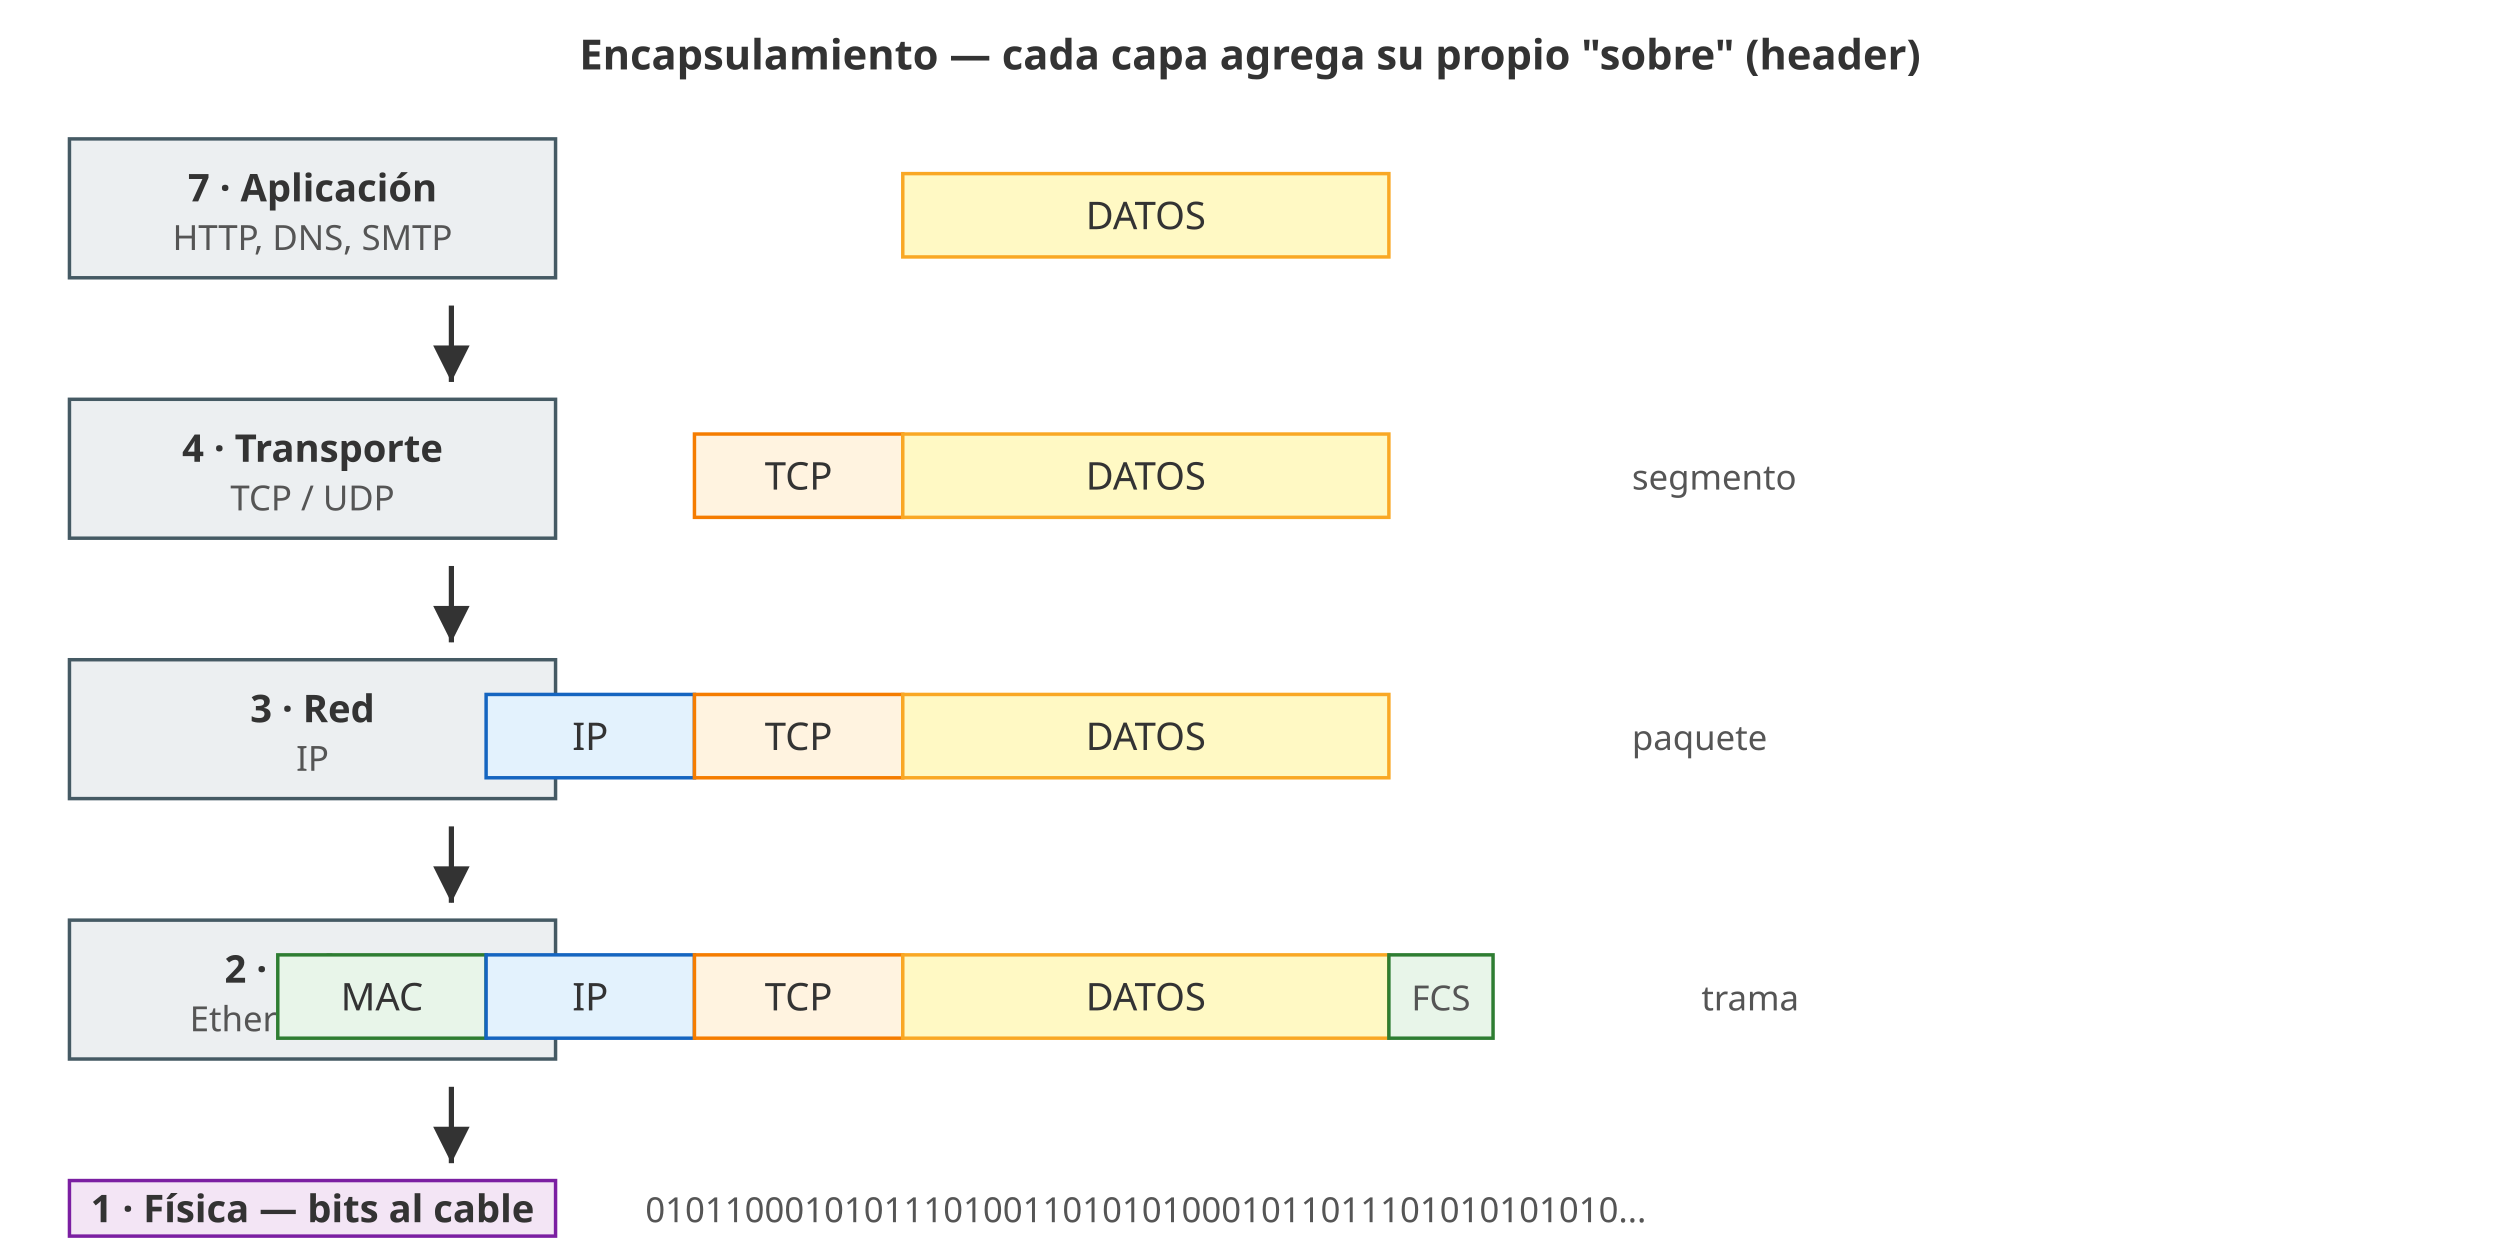
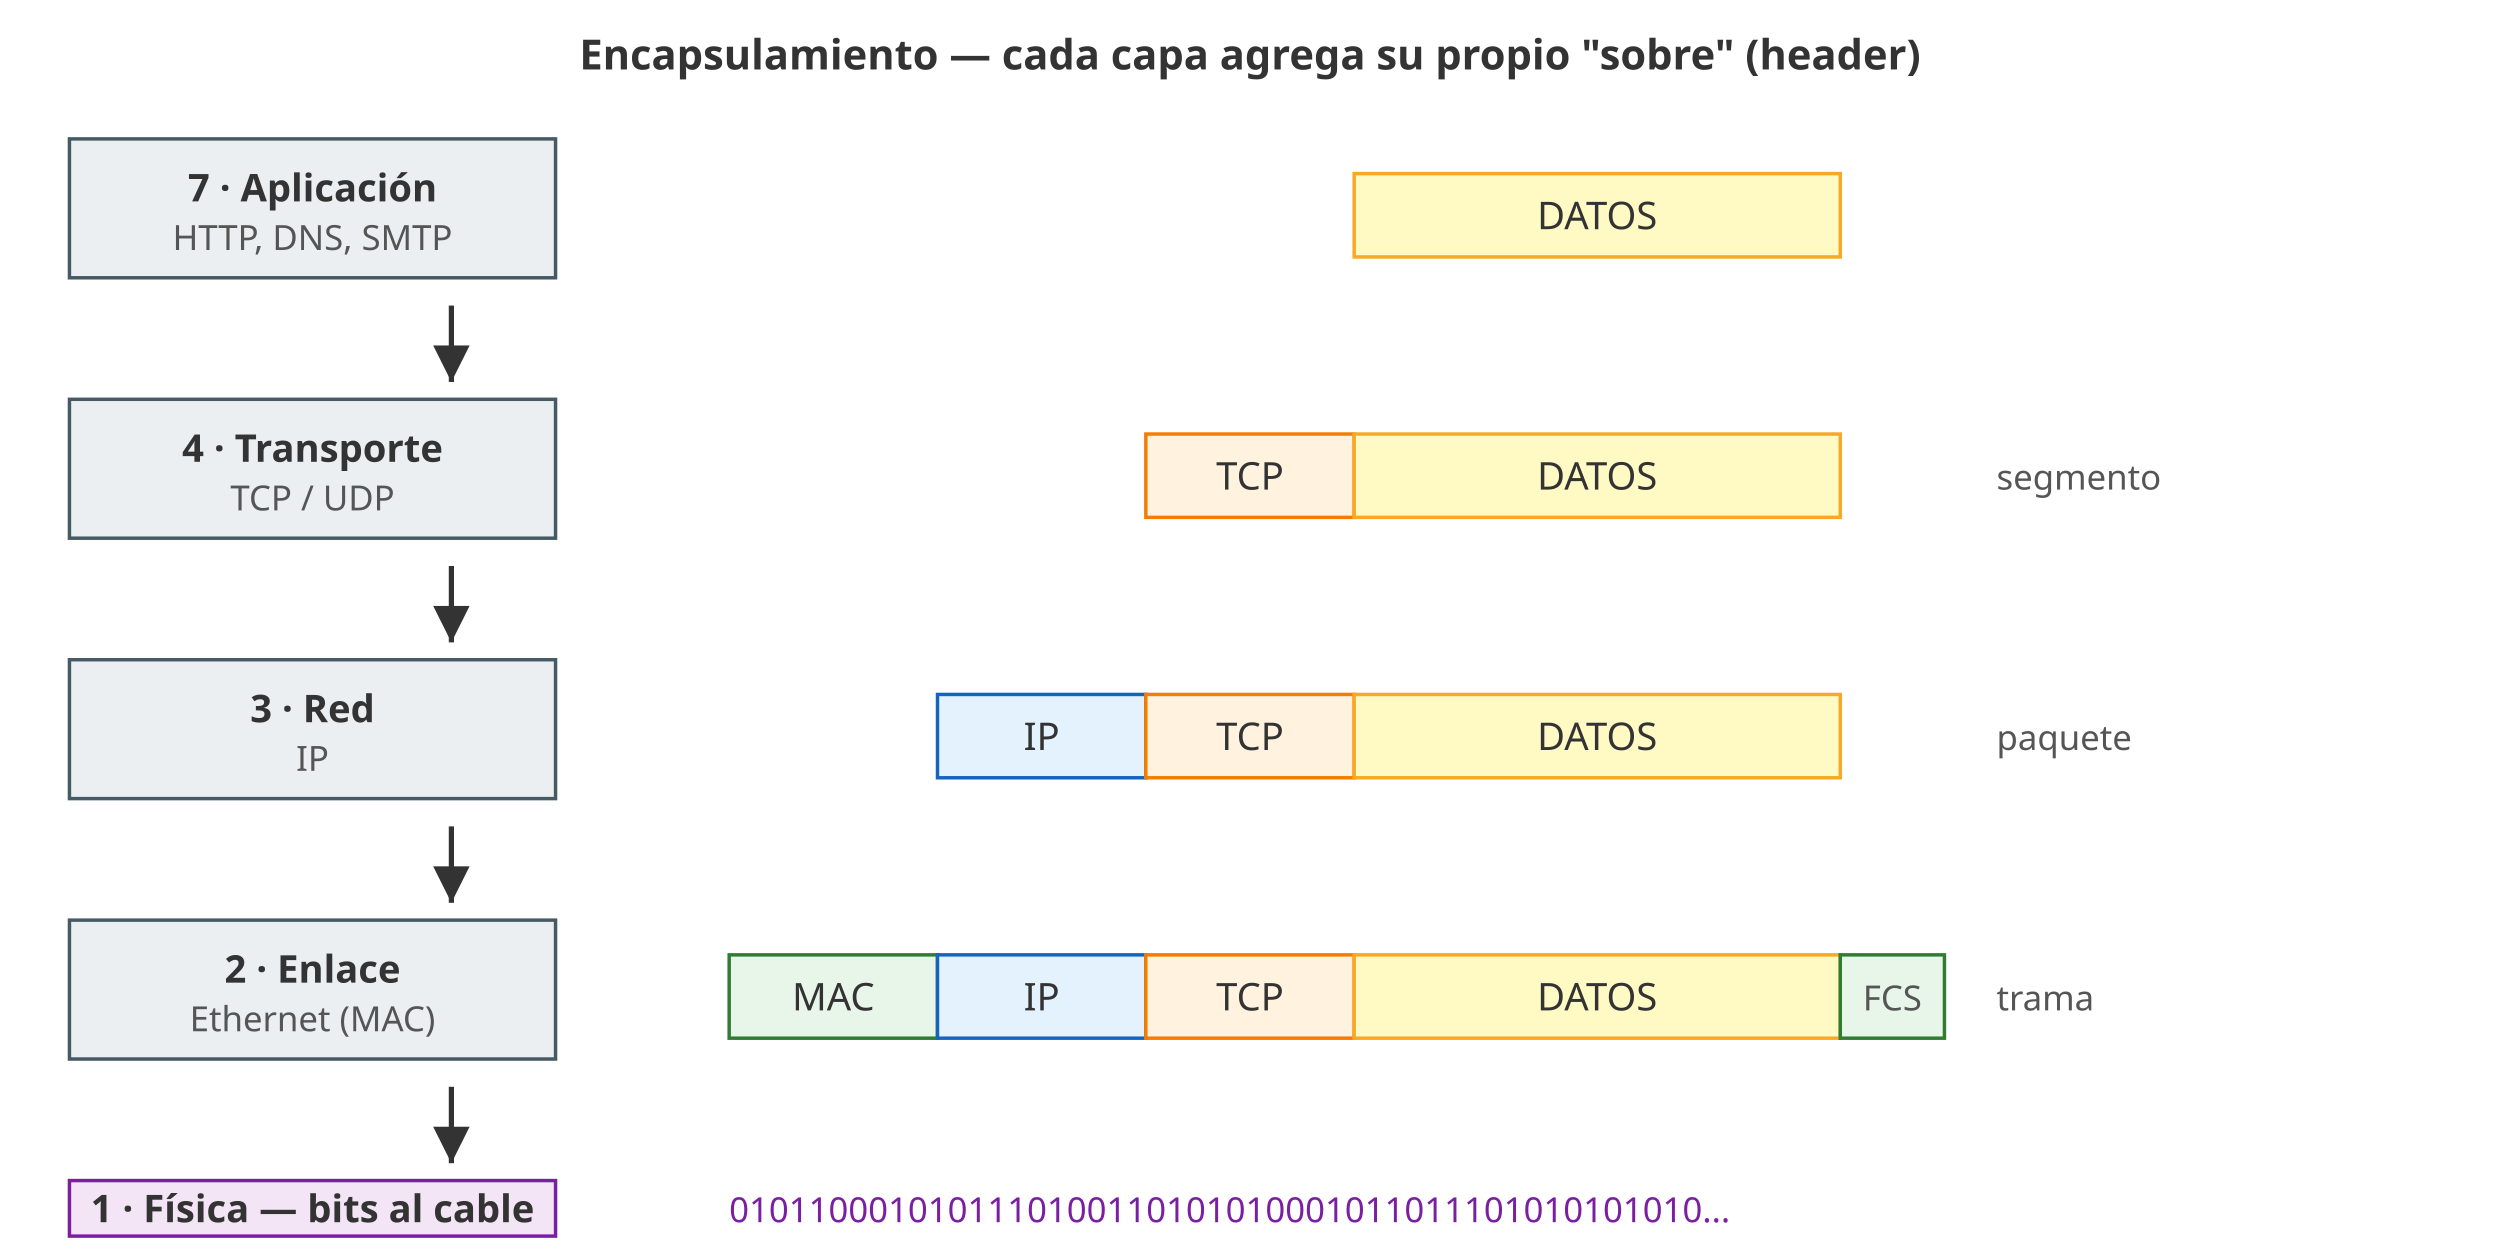
<svg xmlns="http://www.w3.org/2000/svg" viewBox="0 0 720 360" width="100%" role="img" aria-label="Encapsulamiento OSI: dato bajando por las capas, cada una agrega su header">
  <style>
    .t{font-family:sans-serif;font-size:12px;font-weight:bold;fill:#333}
    .s{font-family:sans-serif;font-size:11px;fill:#333}
    .ss{font-family:sans-serif;font-size:10px;fill:#555}
    .l7{fill:#ffebee;stroke:#c62828}
    .l4{fill:#fff3e0;stroke:#f57c00}
    .l3{fill:#e3f2fd;stroke:#1565c0}
    .l2{fill:#e8f5e9;stroke:#2e7d32}
    .l1{fill:#f3e5f5;stroke:#7b1fa2}
    .data{fill:#fff9c4;stroke:#f9a825}
    .arr{stroke:#333;stroke-width:1.5;fill:none;marker-end:url(#a03)}
    .capa{fill:#eceff1;stroke:#455a64;stroke-width:1}
  </style>
  <defs>
    <marker id="a03" viewBox="0 0 10 10" refX="10" refY="5" markerWidth="7" markerHeight="7" orient="auto-start-reverse">
      <path d="M 0 0 L 10 5 L 0 10 z" fill="#333" />
    </marker>
  </defs>
-   <text x="360" y="20" text-anchor="middle" class="t">Encapsulamiento — cada capa agrega su propio "sobre" (header)</text>
+   <text x="360" y="20" class="t" style="text-anchor:middle">Encapsulamiento — cada capa agrega su propio "sobre" (header)</text>
  <g transform="translate(20,40)">
    <rect class="capa" x="0" y="0" width="140" height="40" />
-     <text x="70" y="18" text-anchor="middle" class="s" font-weight="bold">7 · Aplicación</text>
-     <text x="70" y="32" text-anchor="middle" class="ss">HTTP, DNS, SMTP</text>
+     <text x="70" y="18" class="s" style="font-weight:bold;text-anchor:middle">7 · Aplicación</text>
+     <text x="70" y="32" class="ss" style="text-anchor:middle">HTTP, DNS, SMTP</text>
  </g>
-   <g transform="translate(200,40)">
+   <g transform="translate(330,40)">
    <rect class="data" x="60" y="10" width="140" height="24" />
-     <text x="130" y="26" text-anchor="middle" class="s">DATOS</text>
+     <text x="130" y="26" class="s" style="text-anchor:middle">DATOS</text>
  </g>
  <path class="arr" d="M 130,88 L 130,110" />
  <g transform="translate(20,115)">
    <rect class="capa" x="0" y="0" width="140" height="40" />
-     <text x="70" y="18" text-anchor="middle" class="s" font-weight="bold">4 · Transporte</text>
-     <text x="70" y="32" text-anchor="middle" class="ss">TCP / UDP</text>
+     <text x="70" y="18" class="s" style="font-weight:bold;text-anchor:middle">4 · Transporte</text>
+     <text x="70" y="32" class="ss" style="text-anchor:middle">TCP / UDP</text>
  </g>
-   <g transform="translate(200,115)">
+   <g transform="translate(330,115)">
    <rect class="l4" x="0" y="10" width="60" height="24" />
-     <text x="30" y="26" text-anchor="middle" class="s">TCP</text>
+     <text x="30" y="26" class="s" style="text-anchor:middle">TCP</text>
    <rect class="data" x="60" y="10" width="140" height="24" />
-     <text x="130" y="26" text-anchor="middle" class="s">DATOS</text>
-     <text x="270" y="26" class="ss">segmento</text>
+     <text x="130" y="26" class="s" style="text-anchor:middle">DATOS</text>
+     <text x="245" y="26" class="ss">segmento</text>
  </g>
  <path class="arr" d="M 130,163 L 130,185" />
  <g transform="translate(20,190)">
    <rect class="capa" x="0" y="0" width="140" height="40" />
-     <text x="70" y="18" text-anchor="middle" class="s" font-weight="bold">3 · Red</text>
-     <text x="70" y="32" text-anchor="middle" class="ss">IP</text>
+     <text x="70" y="18" class="s" style="font-weight:bold;text-anchor:middle">3 · Red</text>
+     <text x="70" y="32" class="ss" style="text-anchor:middle">IP</text>
  </g>
-   <g transform="translate(200,190)">
+   <g transform="translate(330,190)">
    <rect class="l3" x="-60" y="10" width="60" height="24" />
-     <text x="-30" y="26" text-anchor="middle" class="s">IP</text>
+     <text x="-30" y="26" class="s" style="text-anchor:middle">IP</text>
    <rect class="l4" x="0" y="10" width="60" height="24" />
-     <text x="30" y="26" text-anchor="middle" class="s">TCP</text>
+     <text x="30" y="26" class="s" style="text-anchor:middle">TCP</text>
    <rect class="data" x="60" y="10" width="140" height="24" />
-     <text x="130" y="26" text-anchor="middle" class="s">DATOS</text>
-     <text x="270" y="26" class="ss">paquete</text>
+     <text x="130" y="26" class="s" style="text-anchor:middle">DATOS</text>
+     <text x="245" y="26" class="ss">paquete</text>
  </g>
  <path class="arr" d="M 130,238 L 130,260" />
  <g transform="translate(20,265)">
    <rect class="capa" x="0" y="0" width="140" height="40" />
-     <text x="70" y="18" text-anchor="middle" class="s" font-weight="bold">2 · Enlace</text>
-     <text x="70" y="32" text-anchor="middle" class="ss">Ethernet (MAC)</text>
+     <text x="70" y="18" class="s" style="font-weight:bold;text-anchor:middle">2 · Enlace</text>
+     <text x="70" y="32" class="ss" style="text-anchor:middle">Ethernet (MAC)</text>
  </g>
-   <g transform="translate(200,265)">
+   <g transform="translate(330,265)">
    <rect class="l2" x="-120" y="10" width="60" height="24" />
-     <text x="-90" y="26" text-anchor="middle" class="s">MAC</text>
+     <text x="-90" y="26" class="s" style="text-anchor:middle">MAC</text>
    <rect class="l3" x="-60" y="10" width="60" height="24" />
-     <text x="-30" y="26" text-anchor="middle" class="s">IP</text>
+     <text x="-30" y="26" class="s" style="text-anchor:middle">IP</text>
    <rect class="l4" x="0" y="10" width="60" height="24" />
-     <text x="30" y="26" text-anchor="middle" class="s">TCP</text>
+     <text x="30" y="26" class="s" style="text-anchor:middle">TCP</text>
    <rect class="data" x="60" y="10" width="140" height="24" />
-     <text x="130" y="26" text-anchor="middle" class="s">DATOS</text>
+     <text x="130" y="26" class="s" style="text-anchor:middle">DATOS</text>
    <rect class="l2" x="200" y="10" width="30" height="24" />
-     <text x="215" y="26" text-anchor="middle" class="ss">FCS</text>
-     <text x="290" y="26" class="ss">trama</text>
+     <text x="215" y="26" class="ss" style="text-anchor:middle">FCS</text>
+     <text x="245" y="26" class="ss">trama</text>
  </g>
  <path class="arr" d="M 130,313 L 130,335" />
  <g transform="translate(20,340)">
    <rect class="l1" x="0" y="0" width="140" height="16" />
-     <text x="70" y="12" text-anchor="middle" class="s" font-weight="bold">1 · Física — bits al cable</text>
+     <text x="70" y="12" class="s" style="font-weight:bold;text-anchor:middle">1 · Física — bits al cable</text>
  </g>
-   <g transform="translate(200,340)">
-     <text x="130" y="12" text-anchor="middle" class="ss" fill="#7b1fa2">0101100010101110100110101010001011011101010101010...</text>
+   <g transform="translate(330,340)">
+     <text x="-120" y="12" class="ss" style="fill:#7b1fa2">0101100010101110100110101010001011011101010101010...</text>
  </g>
</svg>
